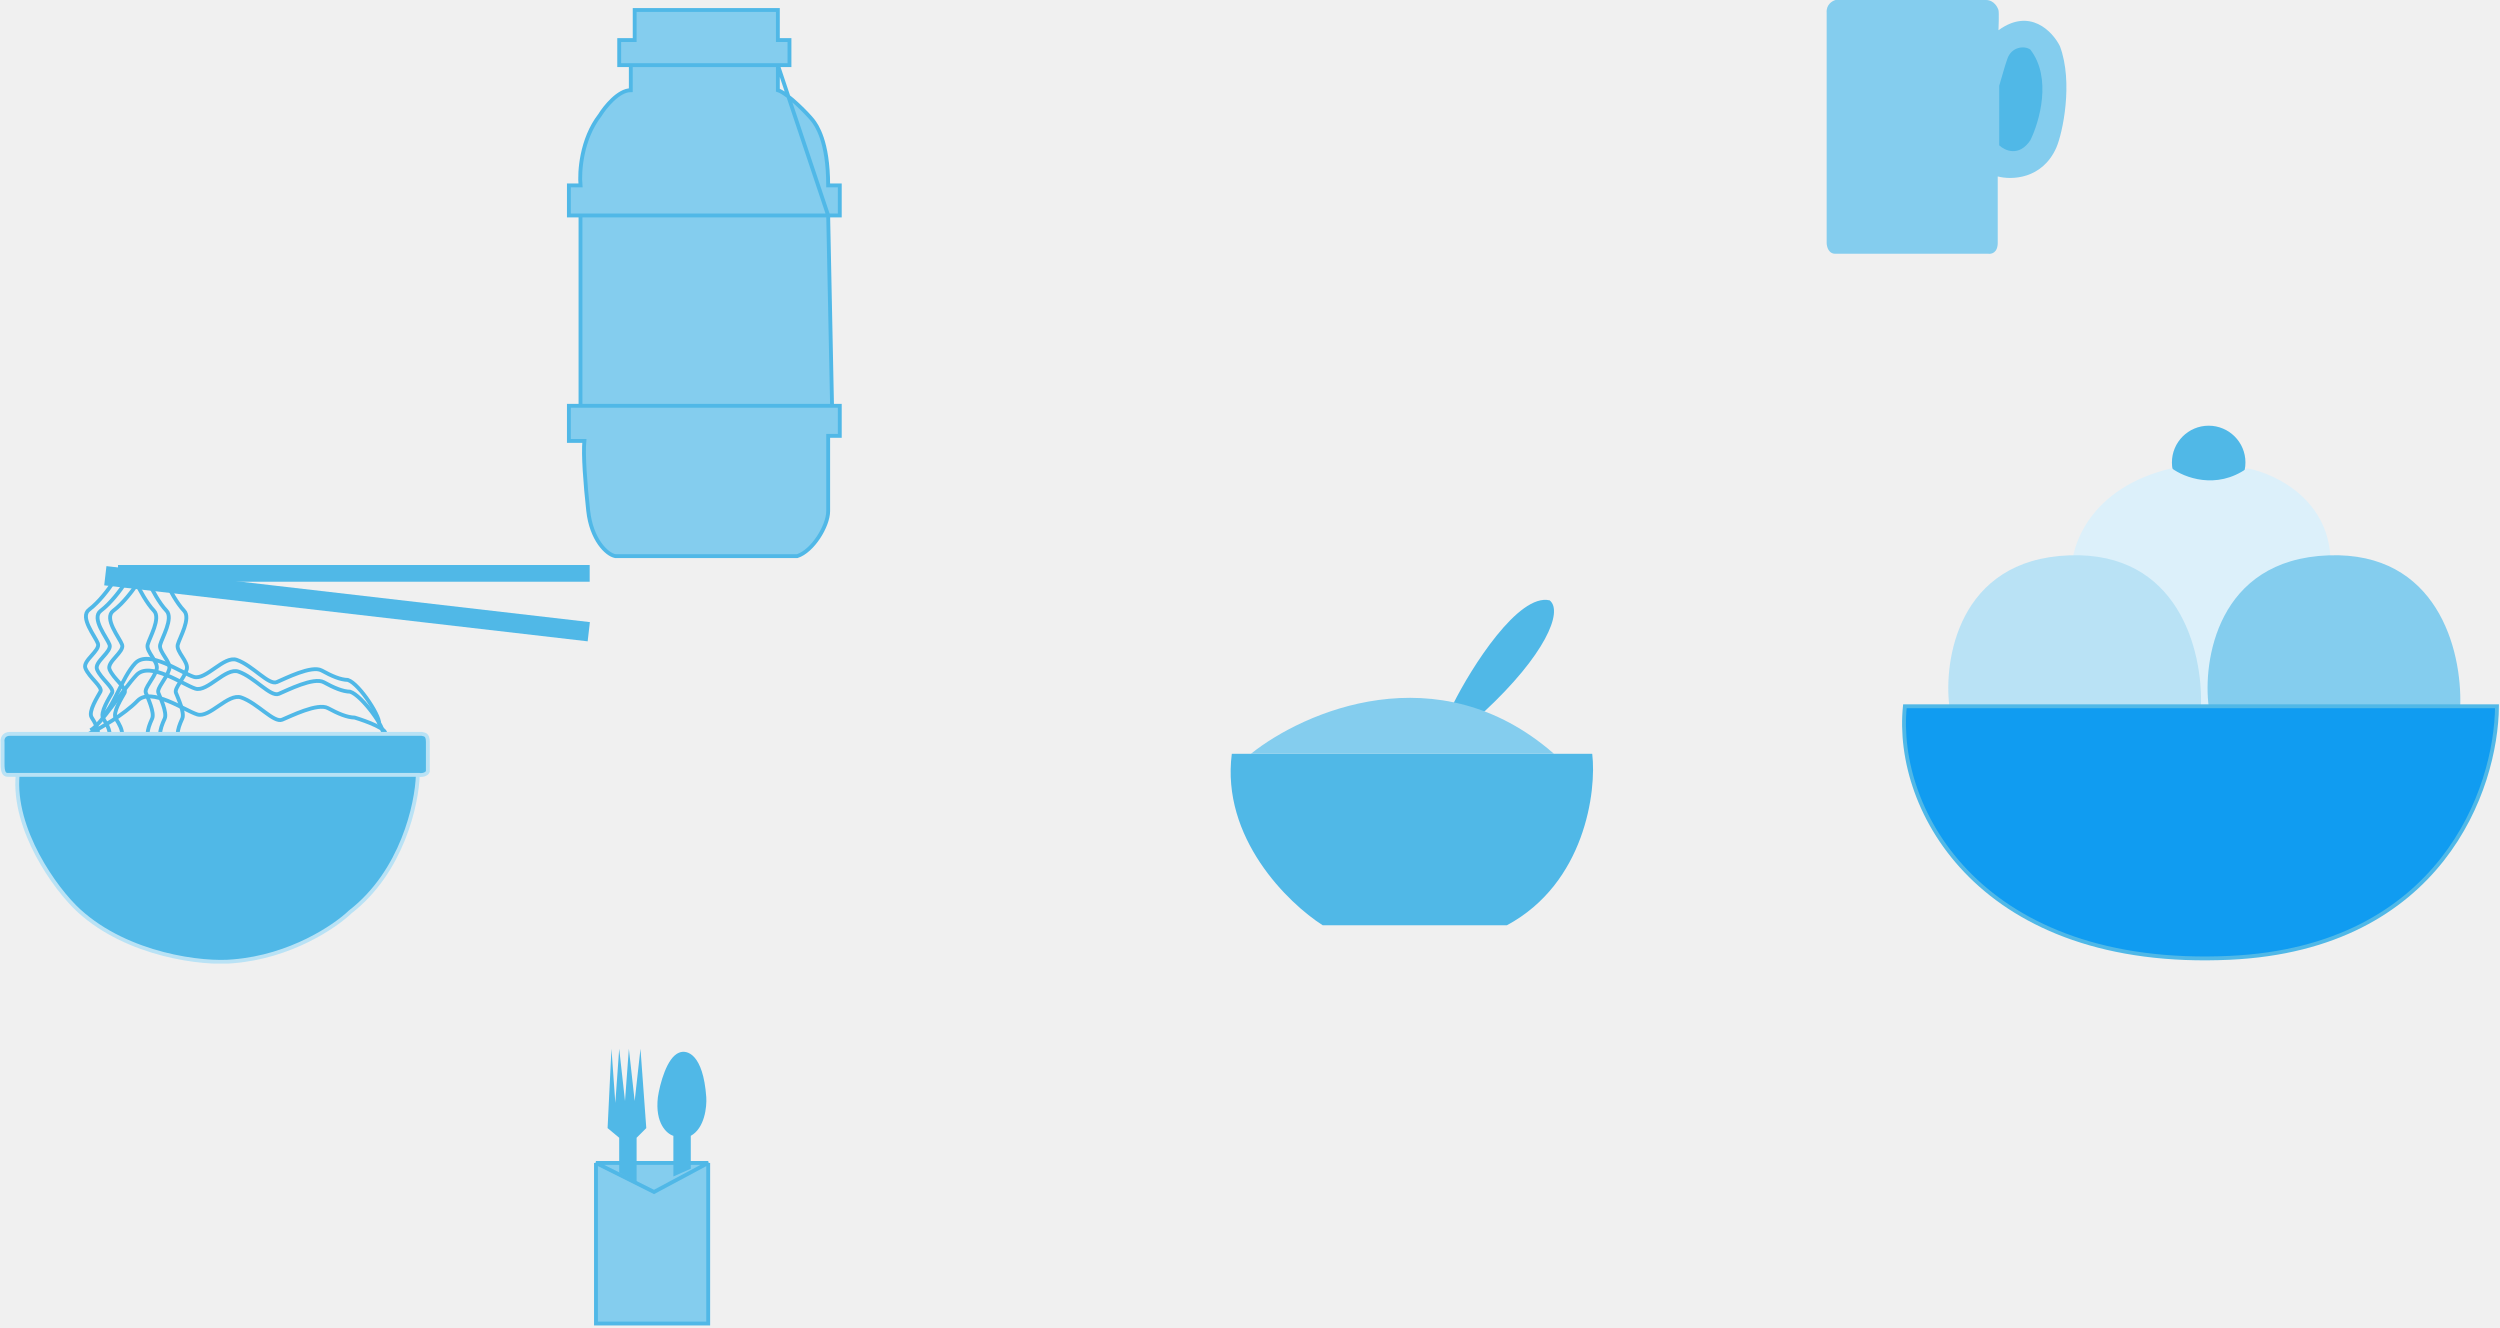
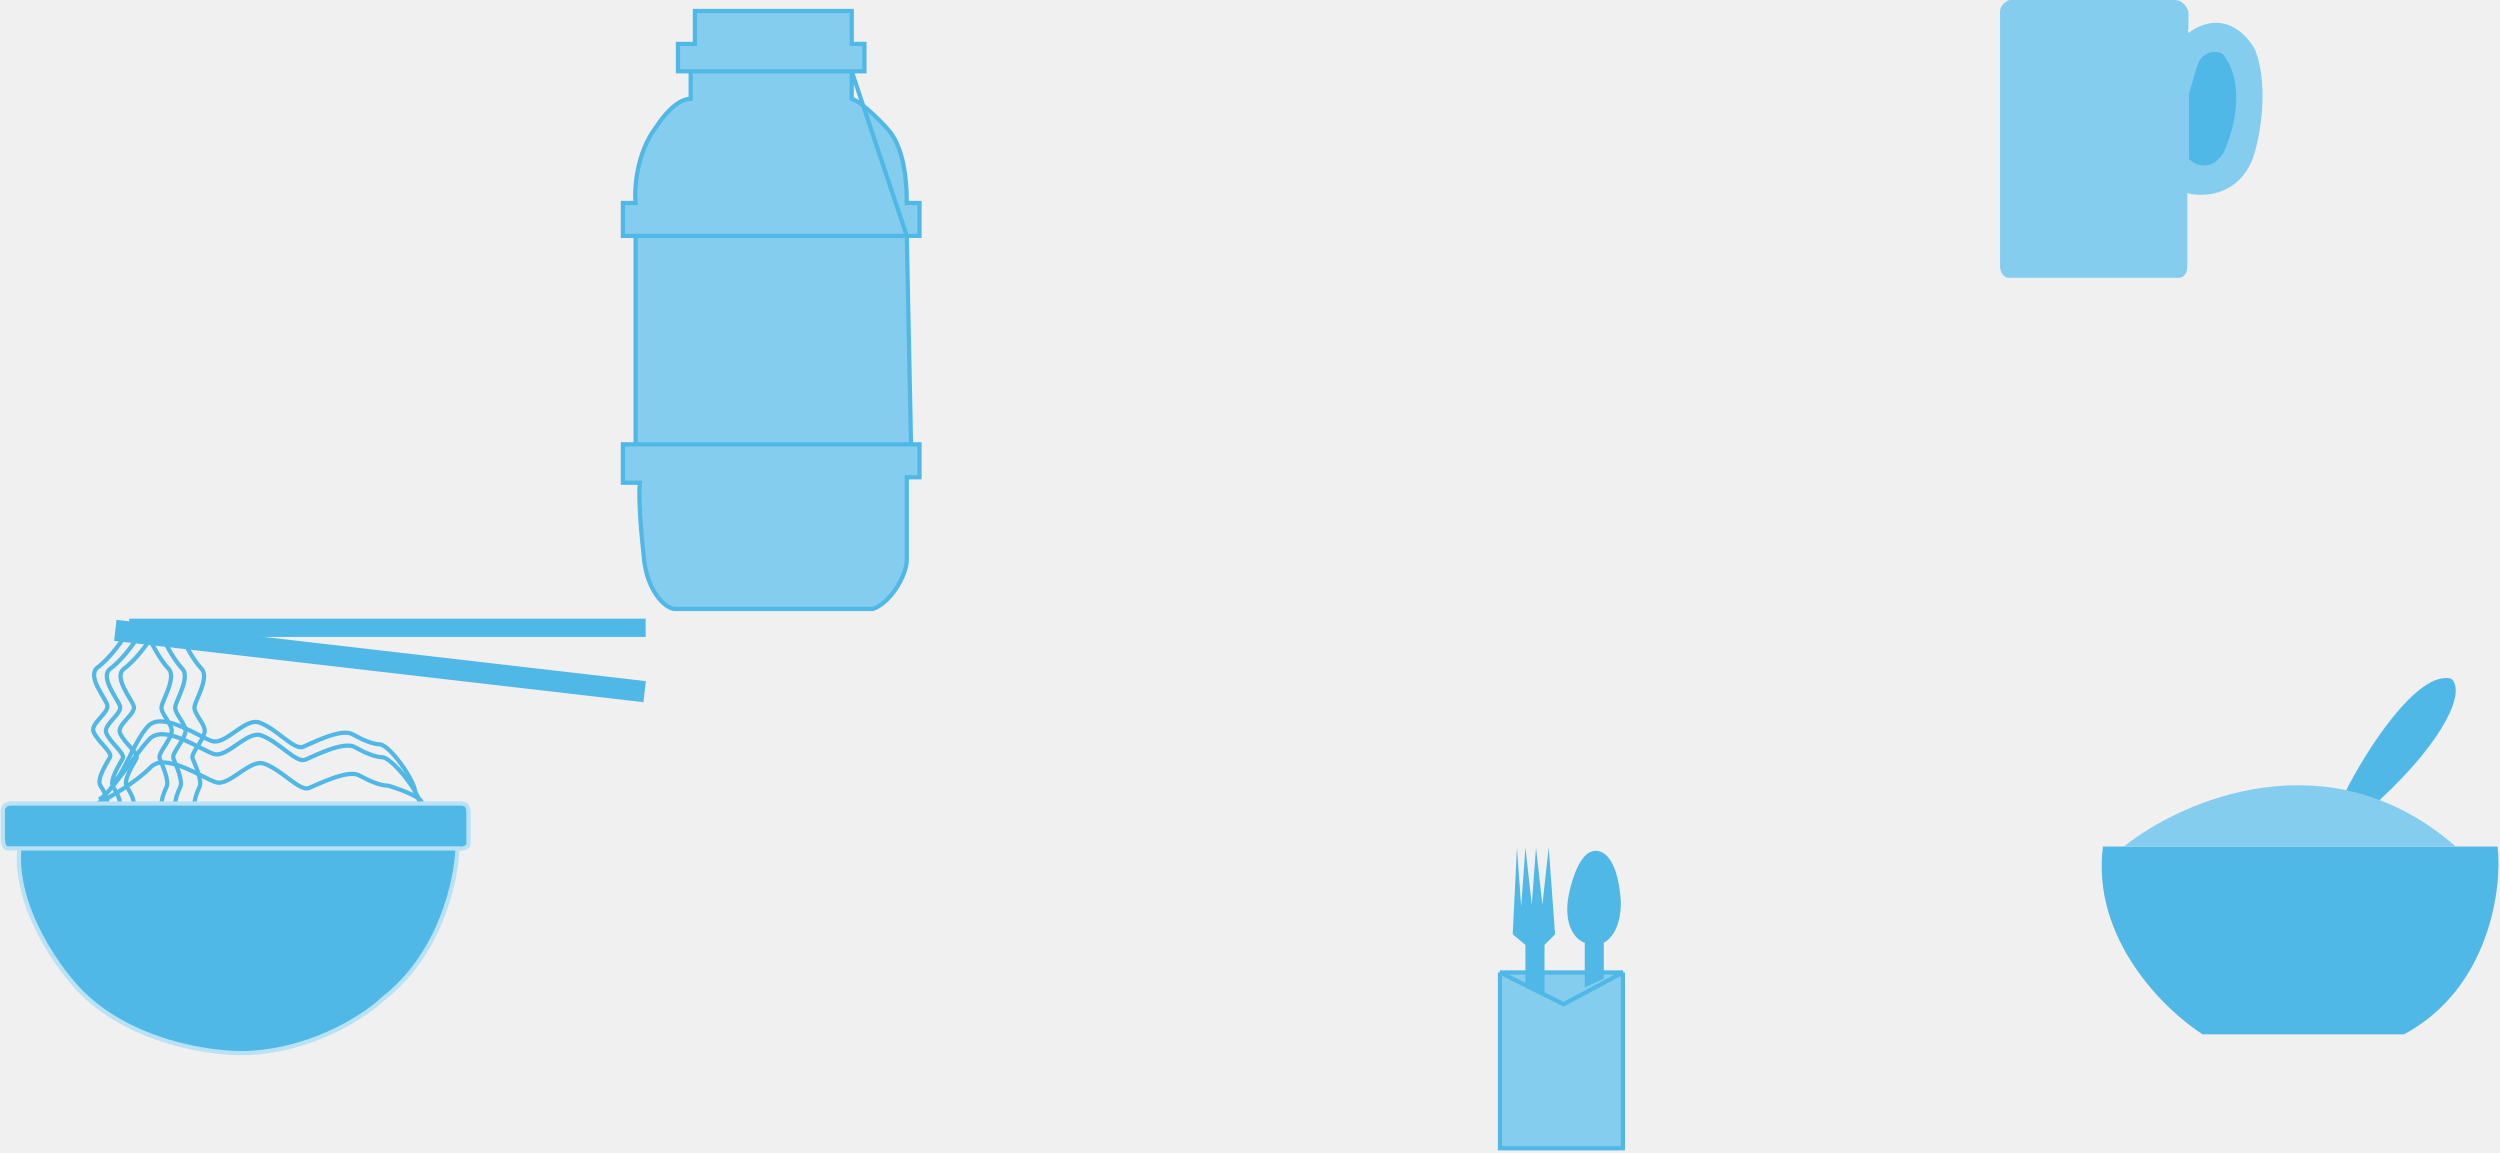
- <svg xmlns="http://www.w3.org/2000/svg" width="646" height="343" viewBox="0 0 646 343" fill="none">
-   <path d="M570.724 129C575.97 129 580.224 124.747 580.224 119.5C580.224 114.253 575.97 110 570.724 110C565.477 110 561.224 114.253 561.224 119.5C561.224 124.747 565.477 129 570.724 129Z" fill="#50B8E7" />
-   <path d="M561.181 121C540.019 125.96 535.061 141.076 535.228 148.014V183H602.107V148.014C603.704 129.946 588.465 122.476 580.646 121C572.66 126.669 564.342 123.362 561.181 121Z" fill="#DCF0FA" />
-   <path d="M534.724 143.5C505.704 144.536 502.224 171.167 503.724 182.5H568.724C569.224 167.833 562.724 142.5 534.724 143.5Z" fill="#B9E2F5" />
-   <path d="M601.724 143.5C572.704 144.536 569.224 171.167 570.724 182.5H635.724C636.224 167.833 629.724 142.5 601.724 143.5Z" fill="#84CDEE" />
-   <path d="M645.223 182.5H492.223C489.449 209.653 512.224 250.5 576.224 247.5C630.724 244.945 645.051 203.933 645.223 182.5Z" fill="#109CF1" stroke="#50B8E7" />
+ <svg xmlns="http://www.w3.org/2000/svg" width="590" height="272" viewBox="0 0 590 272" fill="none">
  <g clip-path="url(#clip0)">
    <path d="M29.196 150.544C28.223 152.059 25.63 155.573 23.037 157.512C20.444 159.451 24.657 164.479 25.306 166.297C25.954 168.115 21.286 170.72 22.064 172.659C23.037 175.082 26.602 177.506 25.954 178.718C25.306 179.929 22.713 183.868 23.685 185.382C24.657 186.897 25.306 188.21 25.306 189.321" stroke="#50B8E7" />
    <path d="M32.2 150.847C31.228 152.362 28.635 155.876 26.042 157.815C23.448 159.754 27.662 164.782 28.311 166.6C28.959 168.418 24.291 171.023 25.069 172.962C26.042 175.385 29.607 177.809 28.959 179.021C28.311 180.232 25.718 184.171 26.69 185.685C27.662 187.2 28.311 188.513 28.311 189.624" stroke="#50B8E7" />
    <path d="M35.442 150.847C34.469 152.362 31.876 155.876 29.283 157.815C26.69 159.754 30.904 164.782 31.552 166.6C32.2 168.418 27.532 171.023 28.31 172.962C29.283 175.385 32.849 177.809 32.2 179.021C31.552 180.232 28.959 184.171 29.931 185.685C30.904 187.2 31.552 188.513 31.552 189.624" stroke="#50B8E7" />
    <path d="M35.355 150.847C36.053 152.362 37.916 155.876 39.779 157.815C41.642 159.754 38.615 164.782 38.149 166.6C37.683 168.418 41.037 171.023 40.478 172.962C39.779 175.385 37.218 177.809 37.683 179.021C38.149 180.232 40.012 184.171 39.313 185.685C38.615 187.2 38.149 188.513 38.149 189.624" stroke="#50B8E7" />
    <path d="M38.596 150.847C39.294 152.362 41.157 155.876 43.02 157.815C44.883 159.754 41.856 164.782 41.39 166.6C40.925 168.418 44.278 171.023 43.719 172.962C43.02 175.385 40.459 177.809 40.925 179.021C41.39 180.232 43.253 184.171 42.555 185.685C41.856 187.2 41.39 188.513 41.39 189.624" stroke="#50B8E7" />
    <path d="M43.134 150.847C43.832 152.362 45.696 155.876 47.559 157.815C49.422 159.754 46.394 164.782 45.928 166.6C45.463 168.418 48.816 171.023 48.257 172.962C47.559 175.385 44.997 177.809 45.463 179.021C45.928 180.232 47.791 184.171 47.093 185.685C46.394 187.2 45.928 188.513 45.928 189.624" stroke="#50B8E7" />
    <path d="M23.037 189.593C25.744 188.263 32.034 184.698 35.543 181.077C39.051 177.456 47.796 183.627 50.985 184.613C54.174 185.6 58.927 179.051 62.326 180.226C66.574 181.694 70.739 186.852 72.9 185.972C75.061 185.093 82.101 181.542 84.744 182.979C87.388 184.415 89.686 185.384 91.647 185.423C94.713 186.354 100.554 188.525 99.395 189.758" stroke="#50B8E7" />
    <path d="M23.36 188.715C26.023 187.384 31.84 178.029 35.292 174.407C38.743 170.785 47.342 176.953 50.478 177.939C53.614 178.924 58.291 172.374 61.634 173.547C65.812 175.014 69.906 180.171 72.032 179.29C74.158 178.41 81.082 174.857 83.682 176.293C86.282 177.728 88.541 178.696 90.471 178.735C93.485 179.665 99.96 188.53 98.819 189.764" stroke="#50B8E7" />
    <path d="M26.278 185.079C28.929 183.748 31.518 174.993 34.954 171.371C38.391 167.748 46.949 173.916 50.071 174.901C53.193 175.886 57.849 169.335 61.176 170.509C65.335 171.976 69.41 177.131 71.526 176.251C73.642 175.37 80.536 171.817 83.123 173.252C85.711 174.688 87.96 175.655 89.88 175.694C92.881 176.623 98.972 186.093 97.835 187.327" stroke="#50B8E7" />
    <path d="M0.67 191.744C0.562 191.037 0.8 189.624 2.615 189.624H108.937C109.586 189.825 110.558 189.624 110.558 191.744V199.318C110.45 199.722 109.78 200.469 107.965 200.226C107.748 207.699 103.945 225.249 90.461 235.671C86.571 239.407 75.096 247.182 60.314 248.394C52.535 249.202 33.086 246.879 20.444 235.368C14.285 229.76 3.264 214.283 4.56 200.226H1.967C0.994 200.226 0.67 199.318 0.67 197.5V191.744Z" fill="#50B8E7" />
    <path d="M107.965 200.226H4.56M107.965 200.226C109.78 200.469 110.45 199.722 110.558 199.318V191.744C110.558 189.624 109.586 189.825 108.937 189.624H2.615C0.8 189.624 0.562 191.037 0.67 191.744C0.67 193.562 0.67 195.682 0.67 197.5C0.67 199.318 0.994 200.226 1.967 200.226C2.939 200.226 4.56 200.226 4.56 200.226H107.965ZM107.965 200.226C107.748 207.699 103.945 225.249 90.461 235.671C86.571 239.407 75.096 247.182 60.314 248.394C52.535 249.202 33.086 246.879 20.444 235.368C14.285 229.76 3.264 214.283 4.56 200.226H107.965Z" stroke="#B9E2F5" />
    <path d="M152.374 147.818H30.492" stroke="#50B8E7" stroke-width="5" />
    <path d="M152.139 163.237L27.216 148.77" stroke="#50B8E7" stroke-width="5" />
  </g>
  <path d="M472.01 3.257C471.857 1.172 473.477 0.217 474.306 0H513.152C515.295 0 516.214 1.954 516.405 2.605C516.596 3.257 516.405 7.816 516.405 7.816C524.519 1.911 530.374 8.105 532.288 11.941C535.783 21.314 532.976 34.477 531.331 38.211C527.657 46.374 519.722 46.533 516.214 45.592V62.743C516.214 65.349 514.555 65.71 513.726 65.566H474.498C472.508 65.74 472.01 63.756 472.01 62.743V3.257Z" fill="#84CDEE" />
  <path d="M516.597 37.559V22.145C517.974 17.282 518.574 15.487 518.702 15.197C519.773 12.071 523.103 11.724 524.634 12.809C530.298 20.104 526.994 31.48 524.634 36.257C521.725 40.599 518.064 38.934 516.597 37.559Z" fill="#50B8E7" />
  <path d="M164 2.589H201V10.357H204V16.83H201V23.304C203.667 24.167 209 29.777 210 31.071C211 32.366 214 36.509 214 47.902H217V55.67H214L215 104.866H217V112.634H214V132.054C214 135.937 210 142.411 206 143.705H159C156.667 143.274 152.8 139.304 152 132.054C151.2 124.804 150.667 117.381 151 113.929H147V104.866H150V55.67H147V47.902H150C149.667 44.45 150.2 35.991 155 29.777C156.333 27.619 159.8 23.304 163 23.304V16.83H160V10.357H164L164 2.589Z" fill="#84CDEE" />
  <path d="M150 55.67H147V47.902H150C149.667 44.45 150.2 35.991 155 29.777C156.333 27.619 159.8 23.304 163 23.304V16.83M201 16.83H204V10.357H201V2.589H164L164 10.357H160V16.83H163H201ZM201 16.83V23.304C203.667 24.167 209 29.777 210 31.071C211 32.366 214 36.509 214 47.902H217V55.67H214L201 16.83ZM201 16.83H163H201ZM214 55.67L215 104.866L214 55.67ZM214 55.67H150H214ZM215 104.866H217V112.634H214V132.054C214 135.937 210 142.411 206 143.705H159C156.667 143.274 152.8 139.304 152 132.054C151.2 124.804 150.667 117.381 151 113.929H147V104.866H150H215ZM215 104.866H150H215ZM150 104.866V55.67V104.866Z" stroke="#50B8E7" />
-   <path d="M154 300.5H183V342H154V300.5Z" fill="#84CDEE" />
-   <path d="M154 300.5V342H183V300.5M154 300.5H183H154ZM154 300.5L169 308L183 300.5H154Z" stroke="#50B8E7" />
-   <path d="M160 294V303L164.5 305.5V294L167 291.5L165.5 271L164 284.5L162.5 271L161.5 284.5L160 271L159 285L158 271L157 291.5L160 294Z" fill="#50B8E7" />
-   <path d="M174 293.5V304L178.5 302V293.5C182.1 291.5 182.667 286 182.5 283.5C181.7 272.3 177.5 271.167 175.5 272C172.3 273.2 170.5 280.167 170 283.5C169.2 290.3 172.334 293 174 293.5Z" fill="#50B8E7" />
+   <path d="M354 229.5H383V271H354V229.5Z" fill="#84CDEE" />
+   <path d="M354 229.5V271H383V229.5M354 229.5H383H354ZM354 229.5L369 237L383 229.5H354Z" stroke="#50B8E7" />
+   <path d="M360 223V232L364.5 234.5V223L367 220.5L365.5 200L364 213.5L362.5 200L361.5 213.5L360 200L359 214L358 200L357 220.5L360 223Z" fill="#50B8E7" />
+   <path d="M374 222.5V233L378.5 231V222.5C382.1 220.5 382.667 215 382.5 212.5C381.7 201.3 377.5 200.167 375.5 201C372.3 202.2 370.5 209.167 370 212.5C369.2 219.3 372.334 222 374 222.5Z" fill="#50B8E7" />
  <g clip-path="url(#clip1)">
-     <path d="M411.43 194.787H318.3C315.515 216.489 332.806 233.369 341.8 239.096H389.37C409.563 228.245 412.59 204.433 411.43 194.787Z" fill="#50B8E7" />
-     <path d="M400.439 155.134C392.405 153.214 380.205 172.415 375.444 182.016C377.527 182.656 382.05 183.936 383.478 183.936C399.189 169.343 404.01 158.014 400.439 155.134Z" fill="#50B8E7" />
-     <path d="M323.223 194.787C336.858 183.869 371.615 168.584 401.556 194.787H323.223Z" fill="#84CDEE" />
+     <path d="M589.43 199.787H496.3C493.515 221.489 510.806 238.369 519.8 244.096H567.37C587.563 233.245 590.59 209.433 589.43 199.787Z" fill="#50B8E7" />
+     <path d="M578.439 160.134C570.405 158.214 558.205 177.415 553.444 187.016C555.527 187.656 560.05 188.936 561.478 188.936C577.189 174.343 582.01 163.014 578.439 160.134Z" fill="#50B8E7" />
+     <path d="M501.223 199.787C514.858 188.869 549.615 173.584 579.556 199.787H501.223Z" fill="#84CDEE" />
  </g>
  <defs>
    <clipPath id="clip0">
      <rect width="153" height="103" fill="white" transform="translate(0 146)" />
    </clipPath>
    <clipPath id="clip1">
-       <rect width="94" height="85" fill="white" transform="translate(318 155)" />
+       <rect width="94" height="85" fill="white" transform="translate(496 160)" />
    </clipPath>
  </defs>
</svg>
